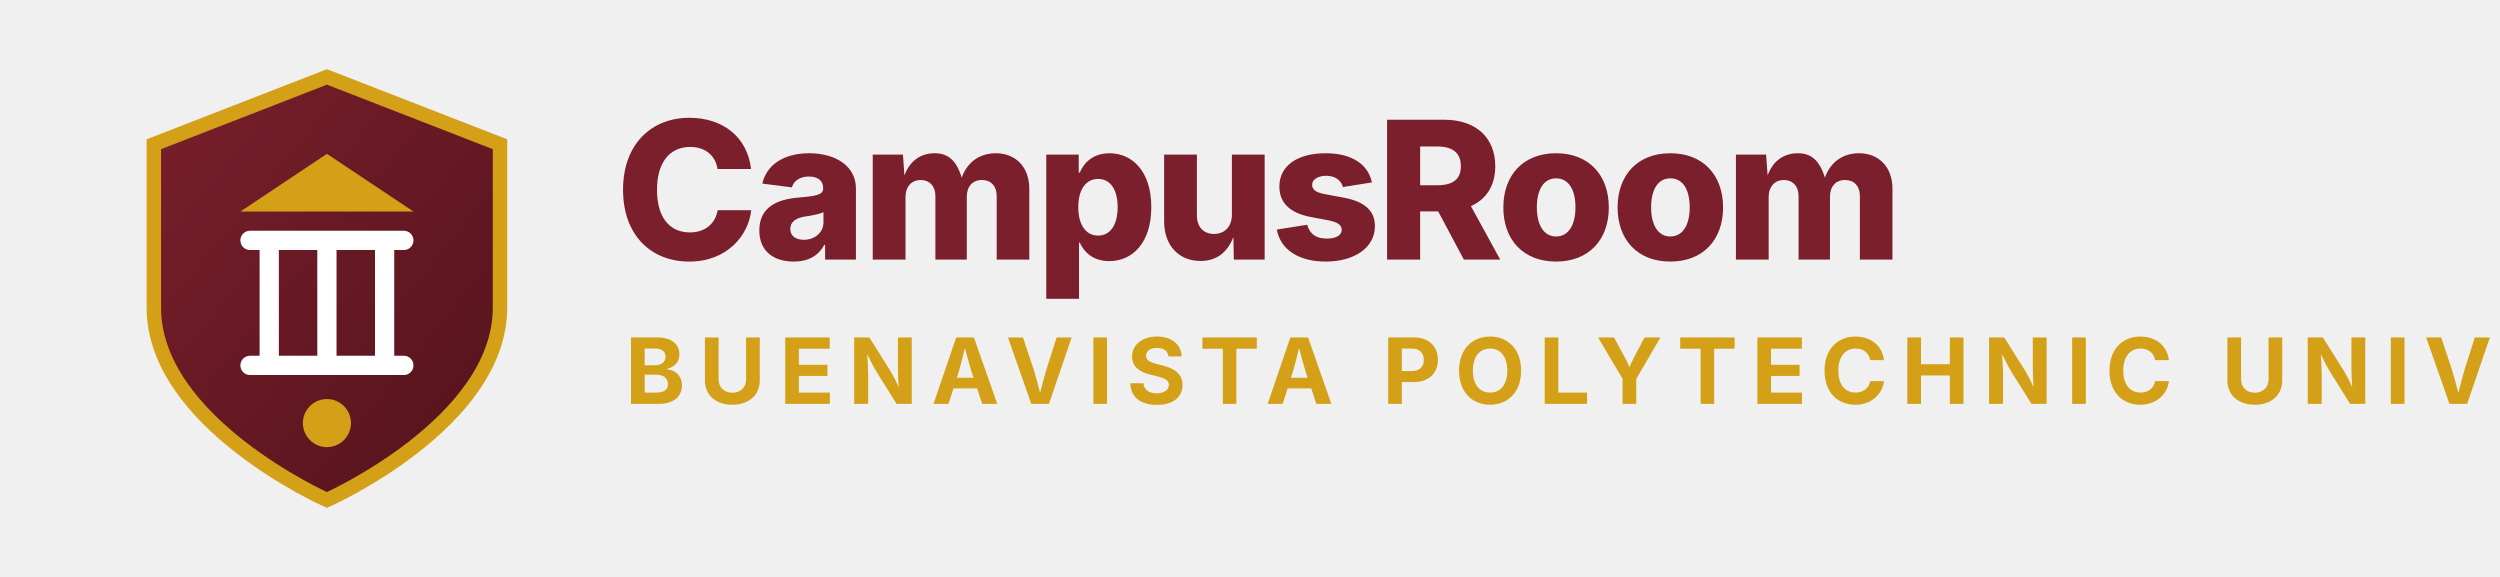
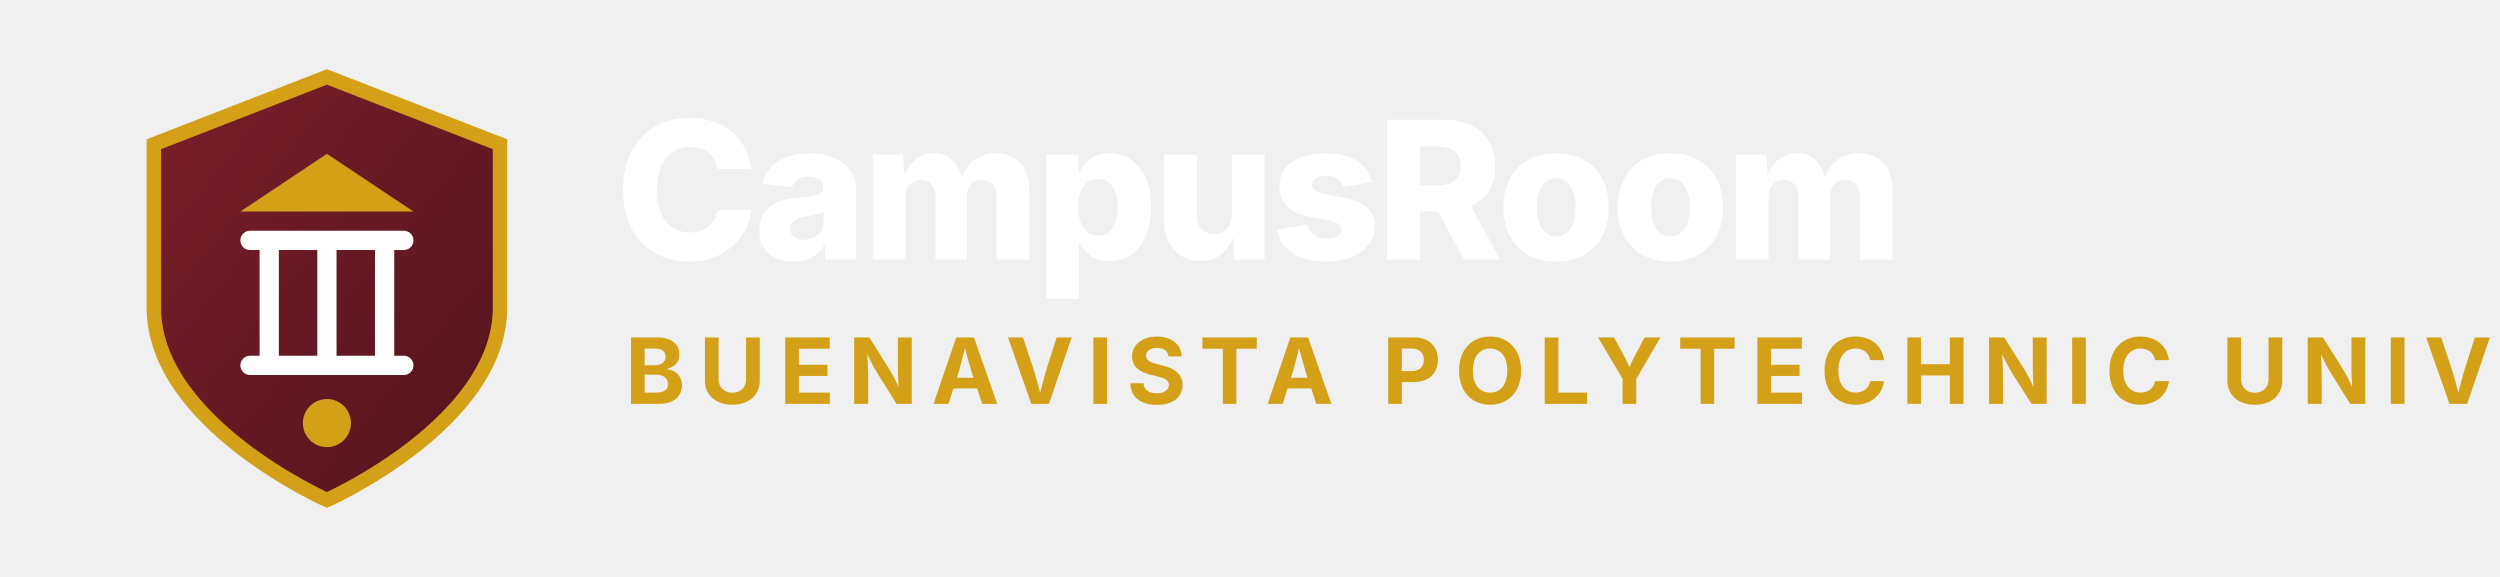
<svg xmlns="http://www.w3.org/2000/svg" viewBox="0 0 260 60" width="260" height="60">
  <defs>
    <linearGradient id="maroonGrad" x1="0%" y1="0%" x2="100%" y2="100%">
      <stop offset="0%" stop-color="#7A1F2B" />
      <stop offset="100%" stop-color="#52131C" />
    </linearGradient>
  </defs>
  <g transform="translate(10, 6)">
    <path d="M24 2 L42 9 V26 C42 38 24 46 24 46 C24 46 6 38 6 26 V9 Z" fill="url(#maroonGrad)" stroke="#D4A017" stroke-width="1.5" />
    <path d="M15 16 L24 10 L33 16 H15 Z" fill="#D4A017" />
    <path d="M16 19 H32 M18 19 V32 M24 19 V32 M30 19 V32 M16 32 H32" stroke="#FFFFFF" stroke-width="2" stroke-linecap="round" stroke-linejoin="round" fill="none" />
    <circle cx="24" cy="38" r="2.5" fill="#D4A017" />
  </g>
-   <text x="64" y="27" font-family="'Inter', sans-serif" font-weight="800" font-size="20" fill="#7A1F2B" letter-spacing="-0.5">CampusRoom</text>
+   <text x="64" y="27" font-family="'Inter', sans-serif" font-weight="800" font-size="20" fill="#FFFFFF" letter-spacing="-0.5">CampusRoom</text>
  <text x="65" y="42" font-family="'Inter', sans-serif" font-weight="700" font-size="9.5" fill="#D4A017" letter-spacing="1.4">BUENAVISTA POLYTECHNIC UNIV</text>
</svg>
